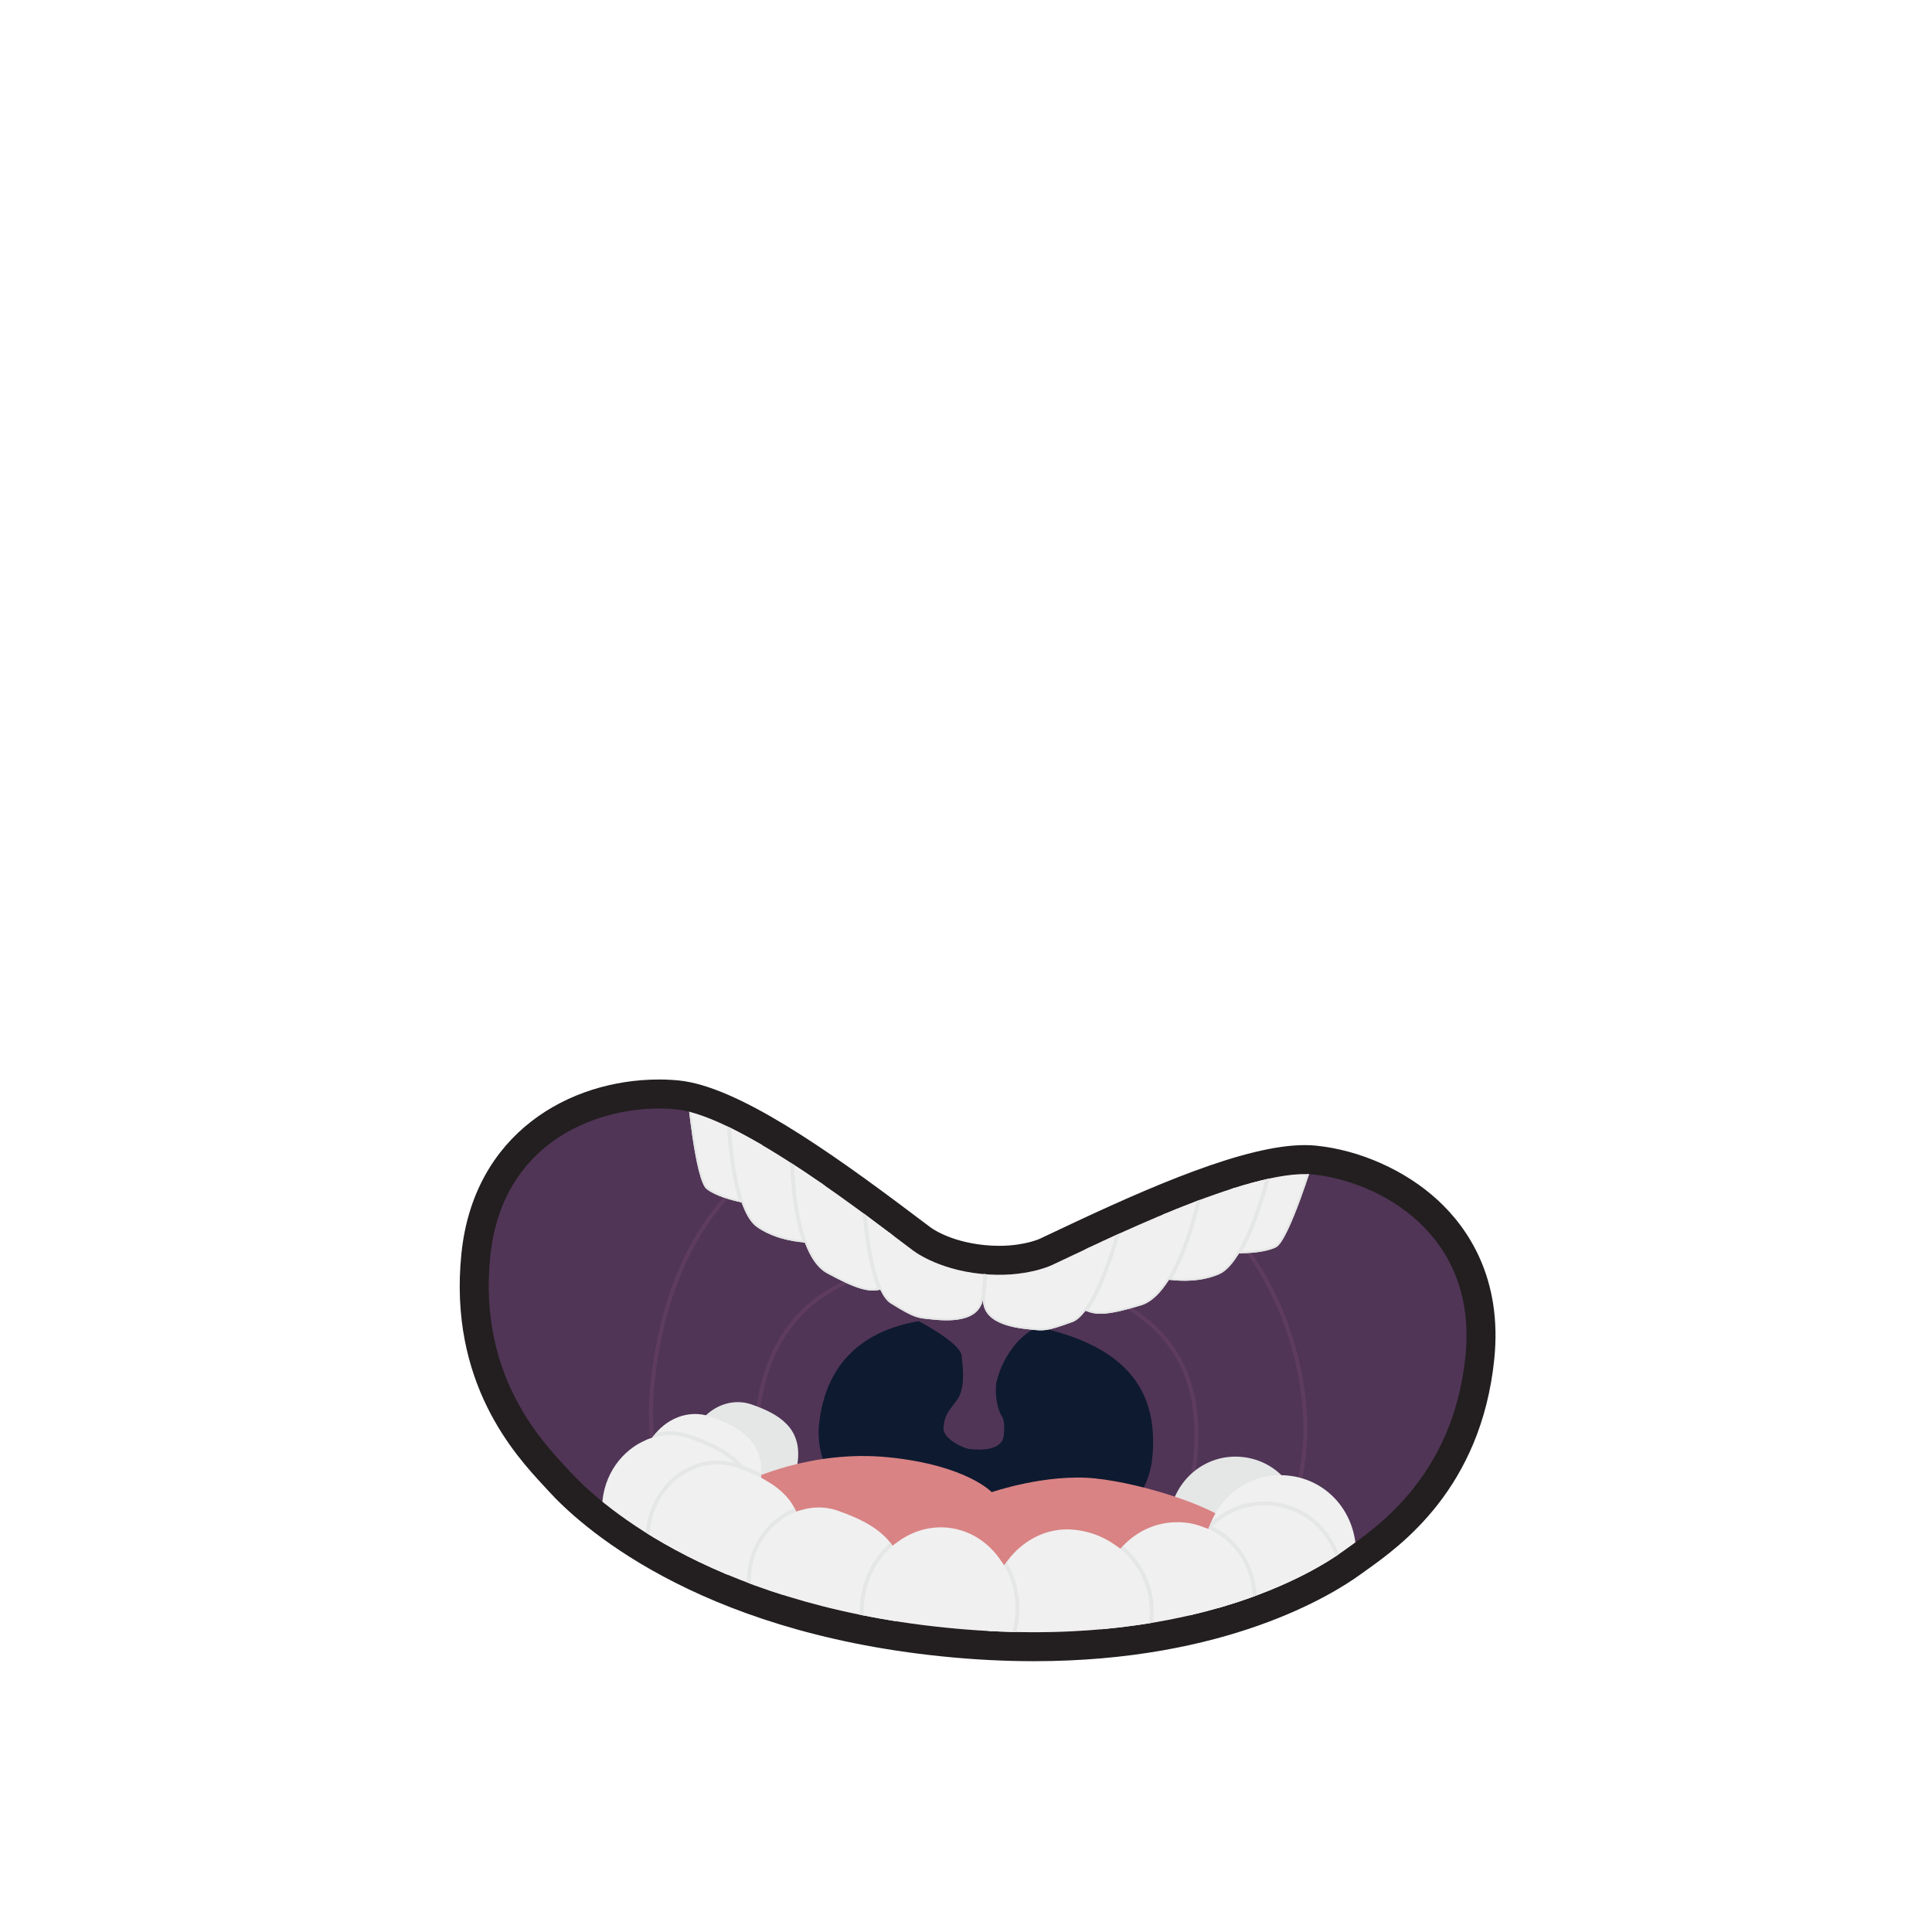
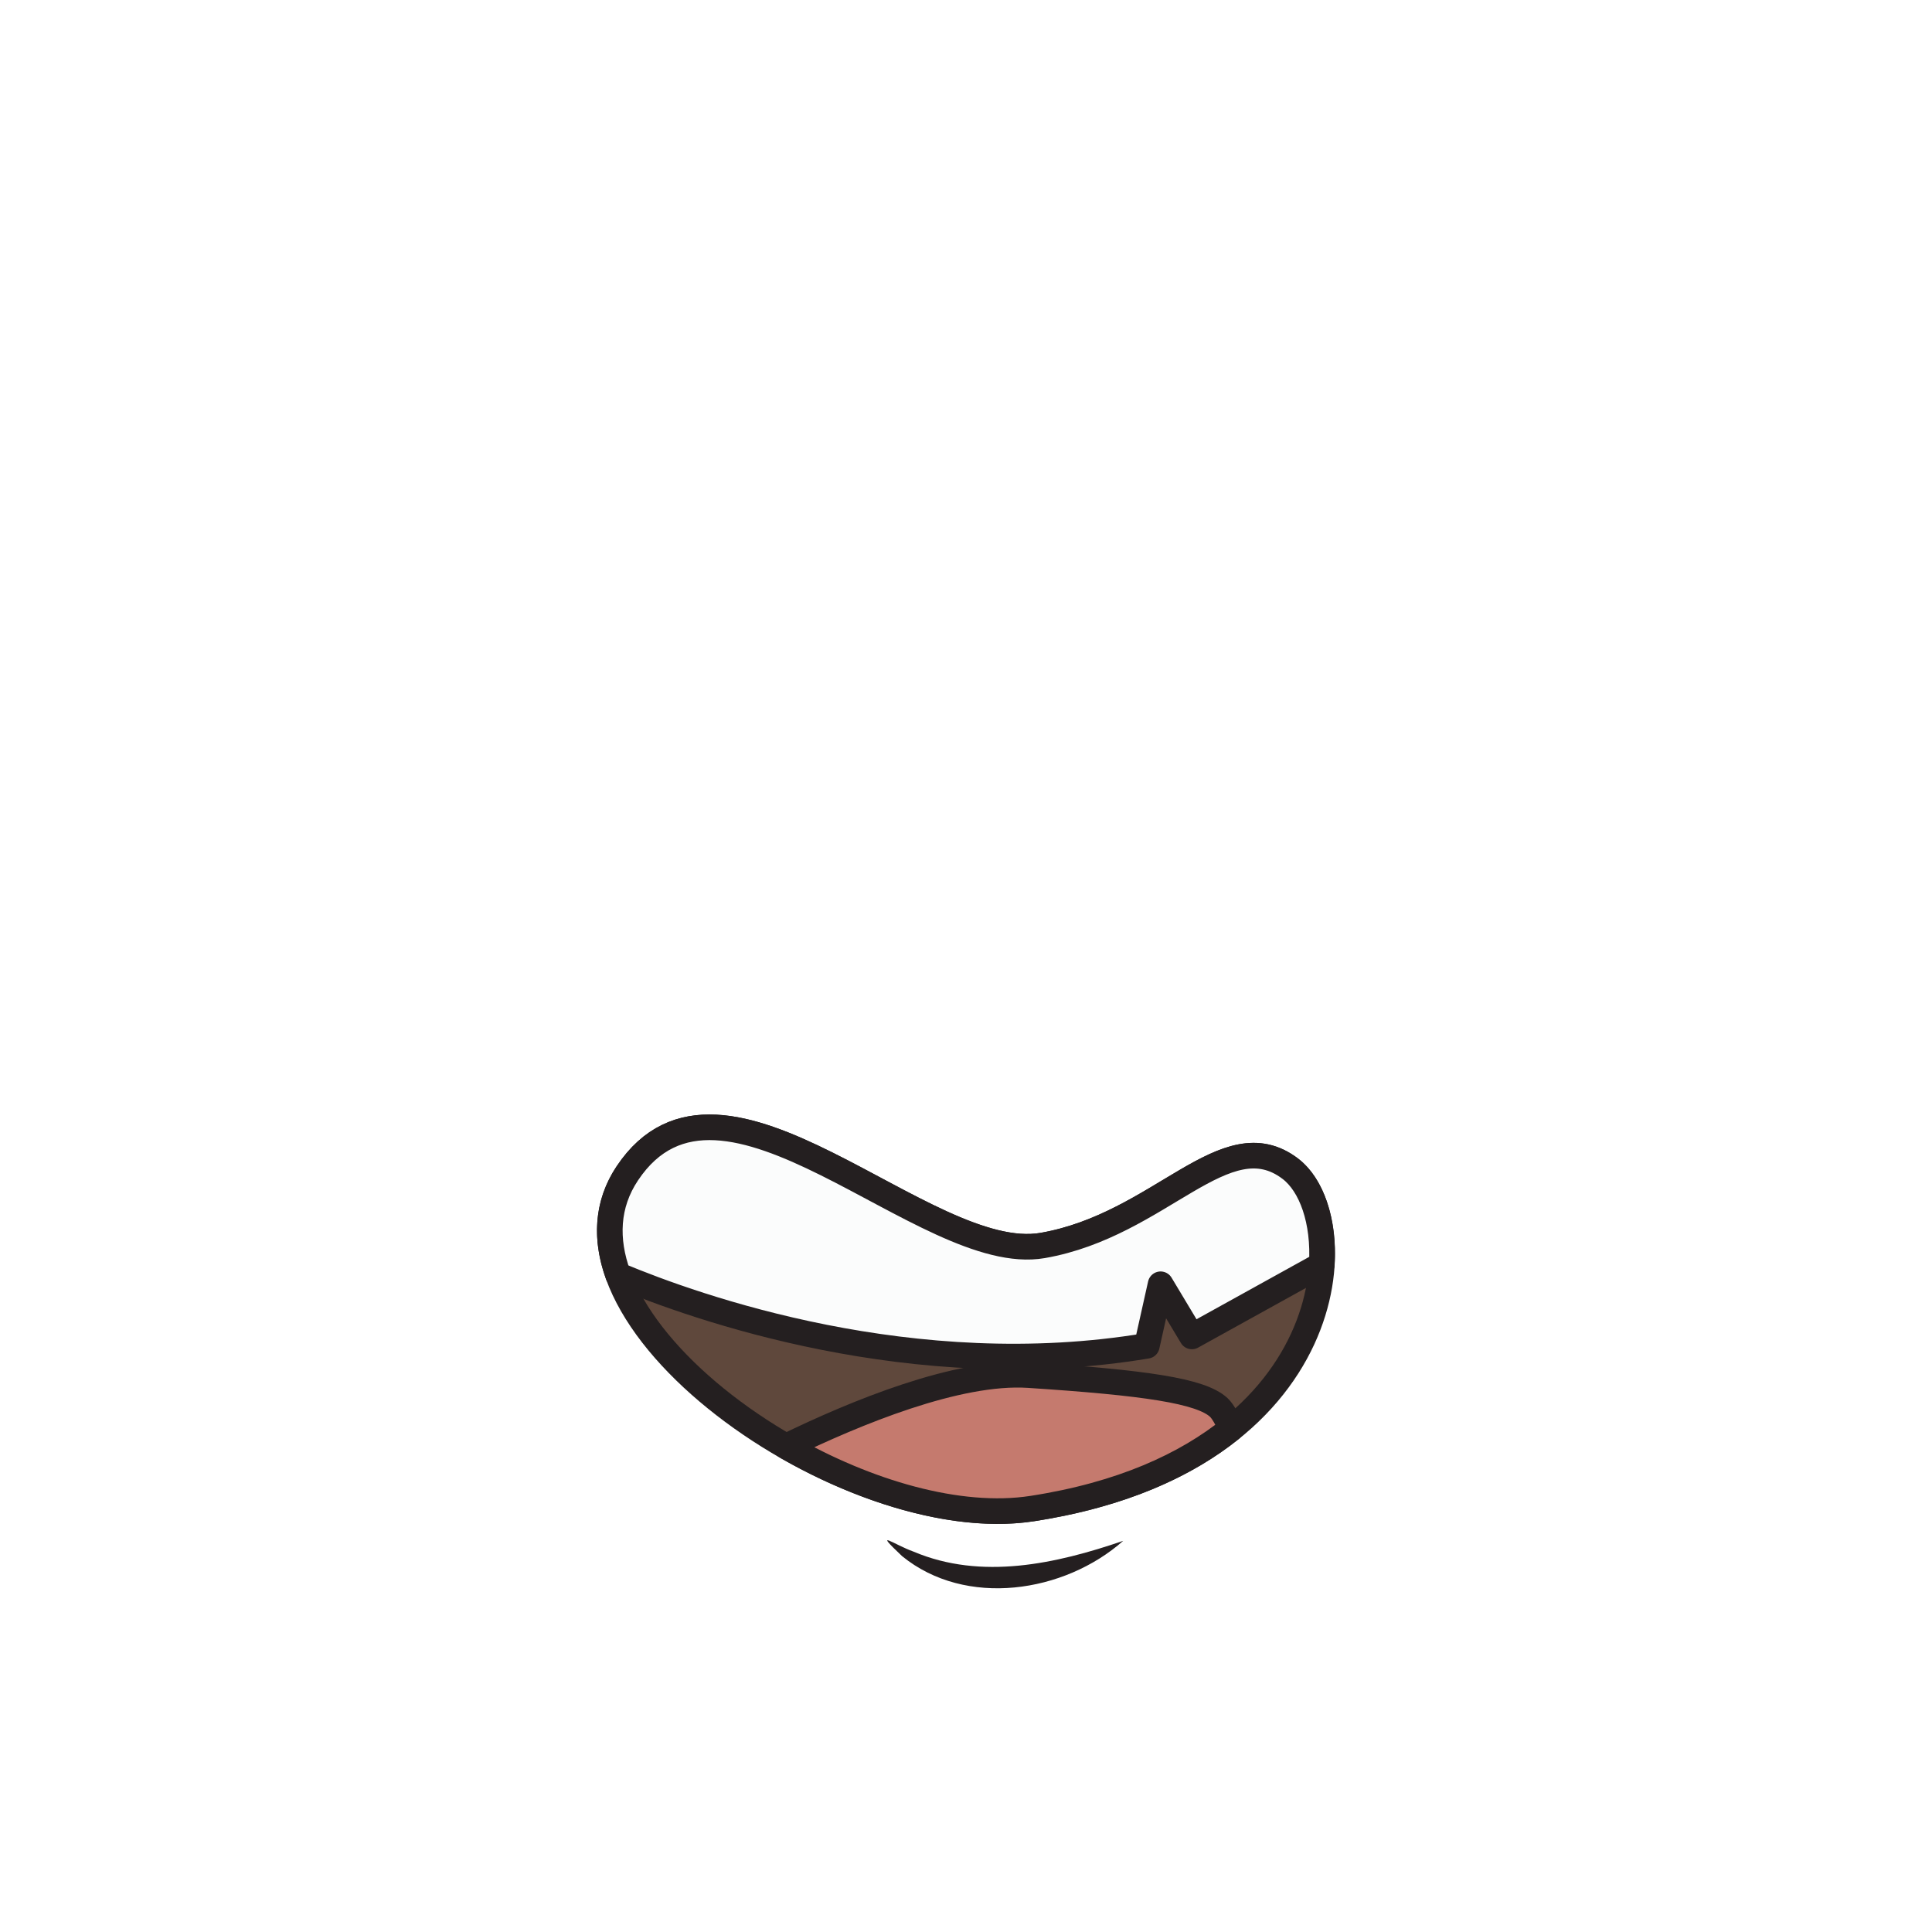
<svg xmlns="http://www.w3.org/2000/svg" id="b" data-name="mouth" width="200" height="200" viewBox="0 0 200 200">
-   <defs>
-     <clipPath id="c">
-       <path d="M101.571,131.873c-4.711-.482-7.157-2.5-7.157-2.5-4.046-2.998-17.76-13.854-24.423-14.535-6.663-.682-17.932,2.45-19.24,15.237-1.308,12.787,5.879,19.643,8.263,22.267,2.384,2.624,13.709,13.575,38.812,16.143,25.103,2.568,38.411-5.864,41.276-7.951,2.866-2.087,11.292-7.346,12.6-20.133,1.308-12.787-9.094-18.136-15.757-18.817-6.663-.682-22.291,7.173-26.86,9.289,0,0-2.804,1.481-7.515.999Z" fill="none" />
-     </clipPath>
-     <clipPath id="d">
-       <path d="M140.328,161.721c.479-4.683-2.66-8.527-6.971-8.968-3.724-.381-7.094,1.908-8.255,5.554-.752-.343-1.554-.602-2.421-.691-2.629-.269-5.077.801-6.704,2.731-1.291-1.075-2.922-1.798-4.773-1.988-2.949-.302-5.669,1.236-7.265,3.721-1.224-2.142-3.297-3.674-5.804-3.931-2.135-.218-4.163.519-5.726,1.884-1.181-1.741-3.269-2.804-5.655-3.637-1.467-.512-2.972-.425-4.326.103-.684-1.572-1.996-2.675-3.656-3.516.373-3.695-2.129-5.25-5.239-6.337-2.279-.796-4.663.236-6.019,2.198-2.648.802-4.818,3.298-5.146,6.501-.465,4.544,2.457,8.559,6.569,9.199,1.256,1.706,3.122,2.879,5.299,3.102,1.442.148,2.822-.17,4.057-.792,1.033,2.826,3.415,4.944,6.412,5.25,2.032.208,3.955-.469,5.486-1.709,1.129,2.554,3.403,4.426,6.209,4.713,2.949.302,5.669-1.236,7.265-3.721,1.224,2.142,3.297,3.674,5.804,3.931,2.65.271,5.452-.895,7.333-2.918,1.146,1.022,2.576,1.701,4.175,1.864,2.457.251,4.751-.785,6.379-2.566.806.422,1.682.725,2.63.822,3.778.386,7.226-2.207,8.344-6.005,1.071-1.3,1.807-2.943,1.997-4.796Z" fill="none" />
-     </clipPath>
-     <clipPath id="e">
-       <path d="M127.908,120.218s-.046.34-.115.888l-6.295.446s-.188.791-.453,1.926l-6.642,1.122s-.162.376-.409.976l-11.285-.336-11.12-1.955c-.12-.638-.203-1.039-.203-1.039l-6.277-2.444c-.03-1.165-.054-1.978-.054-1.978l-6.074-1.711c.043-.55.067-.893.067-.893l-7.907-1.982s.823,8.908,2.002,9.845c.868.69,2.528,1.172,3.629,1.382.401,1.147.914,2.084,1.579,2.55,1.622,1.136,3.572,1.5,4.968,1.609.532,1.435,1.266,2.621,2.294,3.182,3.143,1.714,4.36,1.972,5.516,1.696.308.652.662,1.167,1.082,1.427,2.56,1.588,2.772,1.508,4.236,1.657,1.464.15,5.053.466,5.337-2.31-.284,2.776,3.295,3.193,4.758,3.343,1.464.15,1.655.271,4.483-.765.464-.17.915-.602,1.348-1.179,1.076.504,2.32.499,5.745-.544,1.121-.341,2.08-1.354,2.891-2.652,1.39.176,3.372.215,5.191-.569.745-.321,1.438-1.136,2.063-2.177,1.121.018,2.844-.119,3.834-.618,1.345-.679,3.954-9.235,3.954-9.235l-8.144.34Z" fill="none" />
-     </clipPath>
-   </defs>
  <g>
-     <path d="M107.027,170.467c-3.03,0-6.177-.165-9.354-.49-25.23-2.58-36.819-13.378-39.77-16.626l-.457-.496c-2.84-3.06-9.488-10.223-8.188-22.933,1.179-11.518,10.375-16.672,18.967-16.672.654,0,1.3.031,1.918.095,6.395.654,18.039,9.448,23.636,13.675.599.452,1.114.841,1.527,1.147.076.059,2.277,1.79,6.417,2.214.574.059,1.149.089,1.709.089,3.108,0,4.943-.919,4.962-.928.528-.246,1.112-.523,1.791-.846,5.922-2.809,18.246-8.654,24.89-8.654.357,0,.7.017,1.023.05,4.253.436,8.639,2.401,11.732,5.26,2.884,2.664,6.155,7.464,5.363,15.202-1.3,12.707-9.259,18.377-12.657,20.798l-.551.395c-2.811,2.046-13.489,8.721-32.959,8.721Z" fill="#503557" />
-     <path d="M68.223,114.75c.615,0,1.208.03,1.767.088,6.663.682,20.378,11.537,24.423,14.535,0,0,2.446,2.018,7.157,2.5.659.067,1.281.096,1.863.096,3.578,0,5.652-1.096,5.652-1.096,4.38-2.029,18.924-9.331,25.989-9.331.304,0,.596.014.871.042,6.663.682,17.064,6.03,15.757,18.817-1.308,12.787-9.735,18.046-12.6,20.133-2.493,1.816-12.885,8.433-32.077,8.433-2.868,0-5.936-.148-9.199-.482-25.103-2.568-36.428-13.519-38.812-16.143s-9.571-9.48-8.263-22.267c1.198-11.714,10.755-15.325,17.473-15.325M68.223,111.75h0c-9.265,0-19.184,5.571-20.457,18.02-1.369,13.385,5.603,20.897,8.58,24.105.163.176.313.337.447.484,3.041,3.348,14.966,14.475,40.727,17.11,3.227.33,6.425.497,9.505.497,19.926,0,30.942-6.895,33.843-9.008.161-.117.34-.245.535-.384,3.565-2.539,11.914-8.484,13.283-21.869.854-8.355-2.703-13.561-5.838-16.457-3.324-3.071-8.033-5.183-12.598-5.65-.372-.038-.768-.057-1.176-.057-6.137,0-15.9,4.23-25.536,8.801-.672.319-1.251.593-1.714.808l-.071.033-.069.036s0,0,0,0c-.002,0-1.581.749-4.251.749-.509,0-1.033-.027-1.558-.081-3.636-.372-5.508-1.797-5.586-1.857l-.061-.05-.029-.019c-.41-.304-.921-.69-1.514-1.138-9.13-6.895-18.403-13.359-24.39-13.971-.668-.068-1.366-.103-2.072-.103h0Z" fill="#231f20" />
+     <path d="M106.86,156.165c-19.315,2.985-51.753-19.97-41.918-34.703,9.835-14.733,30.772,9.598,42.995,7.47,12.223-2.129,18.901-13.07,25.638-7.945,6.738,5.125,5.547,30.193-26.715,35.178Z" fill="#5f483c" stroke="#241f20" stroke-linecap="round" stroke-linejoin="round" stroke-width="2.65" />
+     <path d="M106.86,156.165c-7.588,1.173-17.196-1.667-25.476-6.43,7.149-3.483,17.761-7.866,25.103-7.385,12.013.786,17.812,1.621,19.676,3.346.4.37.85,1.171,1.309,2.178-4.686,3.784-11.369,6.864-20.612,8.292Z" fill="#c57a6e" stroke="#241f20" stroke-linecap="round" stroke-linejoin="round" stroke-width="2.65" />
+     <path d="M133.575,120.987c-6.738-5.125-13.415,5.817-25.638,7.945-12.223,2.129-33.16-22.202-42.995-7.47-2.159,3.235-2.28,6.866-.95,10.532,8.075,3.382,30.527,11.358,54.729,7.324l1.423-6.372,3.24,5.401,13.444-7.442c.272-4.492-1.068-8.257-3.254-9.919Z" fill="#fbfcfc" stroke="#241f20" stroke-linecap="round" stroke-linejoin="round" stroke-width="2.65" />
  </g>
-   <g clip-path="url(#c)">
-     <path d="M119.279,150.992c-.679,6.635-8.95,11.223-18.475,10.249-9.525-.974-16.696-7.143-16.017-13.777.679-6.635,5.208-12.116,17.894-10.819,13.628,1.394,17.359,6.91,16.598,14.347Z" fill="#0e1a2f" />
-     <path d="M100.161,149.971s3.541.617,3.744-1.368c.169-1.649-.117-1.818-.318-2.209-.305-.593-.592-1.863-.474-3.007.117-1.144,1.57-5.627,5.77-6.55,4.2-.923-15.961-1.191-15.961-1.191,0,0,6.425,3.003,6.627,4.69s.292,3.464-.428,4.513c-.719,1.049-1.299,1.397-1.447,2.844-.148,1.447,2.487,2.278,2.487,2.278Z" fill="#503557" />
-     <path d="M123.714,151.12c-.953,9.321-11.863,15.841-24.367,14.562-12.504-1.279-21.868-9.872-20.914-19.194.953-9.321,6.955-17.06,23.61-15.356,17.892,1.83,22.741,9.54,21.672,19.988Z" fill="none" stroke="#5e3c5f" stroke-miterlimit="10" stroke-width=".406" />
-     <path d="M135.012,150.359c-1.688,16.498-18.164,28.328-36.801,26.421-18.637-1.906-32.377-16.826-30.689-33.325,1.688-16.498,10.868-30.342,35.691-27.803,26.667,2.728,32.893,24.004,31.798,34.707Z" fill="none" stroke="#5e3c5f" stroke-miterlimit="10" stroke-width=".406" />
-     <g>
-       <path d="M82.595,151.172c-.345,3.369-3.138,5.843-6.24,5.526-3.102-.317-5.337-3.306-4.992-6.675.345-3.369,3.522-5.654,6.466-4.626,2.833.989,5.112,2.406,4.767,5.775Z" fill="#e5e6e6" />
-       <path d="M134.732,158.712c-.421,4.118-3.836,7.142-7.627,6.754s-6.523-4.041-6.102-8.159c.421-4.118,3.808-6.869,7.599-6.481,3.791.388,6.551,3.767,6.13,7.885Z" fill="#e5e6e6" />
-       <path d="M77.445,153.274s6.491-3.239,14.567-2.413c8.076.826,10.648,3.607,10.648,3.607,0,0,5.639-1.941,10.687-1.425,5.048.516,13.012,3.102,14.507,5.103,1.495,2.002-27.395,7.207-27.395,7.207l-22.572-7.477-.442-4.603Z" fill="#da8384" />
-       <g clip-path="url(#d)">
-         <g>
-           <g>
-             <path d="M72.503,159.301c-.202,0-.405-.011-.609-.031-1.706-.175-3.234-1.06-4.306-2.49-1.066-1.427-1.551-3.227-1.362-5.067.318-3.106,2.825-5.539,5.708-5.539.565,0,1.127.096,1.667.284,2.886,1.007,5.78,2.574,5.373,6.559-.367,3.583-3.148,6.285-6.471,6.285Z" fill="#f0f0f1" />
-             <path d="M71.933,146.376c.53,0,1.068.087,1.6.273,3.113,1.087,5.617,2.644,5.239,6.346-.357,3.488-3.102,6.103-6.269,6.103-.195,0-.391-.01-.589-.03-3.409-.349-5.865-3.633-5.486-7.335.316-3.094,2.808-5.356,5.506-5.357M71.933,145.97h0c-2.986,0-5.581,2.513-5.909,5.721-.194,1.892.304,3.742,1.401,5.21,1.105,1.477,2.684,2.39,4.447,2.571.211.022.422.032.63.032,3.427,0,6.295-2.78,6.672-6.467.422-4.124-2.548-5.737-5.509-6.771-.562-.196-1.145-.296-1.733-.296h0Z" fill="#e5e6e6" />
-           </g>
-           <g>
-             <path d="M132.399,169.644c-.253,0-.509-.013-.766-.039-4.417-.452-7.611-4.715-7.121-9.501.45-4.4,3.829-7.594,8.036-7.594.274,0,.551.014.829.042,2.159.221,4.084,1.275,5.421,2.969,1.352,1.713,1.967,3.923,1.731,6.221-.461,4.505-3.956,7.902-8.131,7.902Z" fill="#f0f0f1" />
-             <path d="M132.549,152.712c.267,0,.536.014.807.041,4.312.441,7.45,4.284,6.971,8.968-.451,4.412-3.924,7.719-7.929,7.719-.246,0-.495-.013-.745-.038-4.312-.441-7.419-4.595-6.94-9.279.449-4.389,3.86-7.412,7.835-7.412M132.549,152.307h0c-4.313,0-7.778,3.271-8.239,7.776-.501,4.899,2.775,9.26,7.302,9.724.261.027.525.04.786.04,4.279,0,7.862-3.475,8.333-8.084.492-4.807-2.73-8.942-7.334-9.413-.282-.029-.567-.043-.848-.043h0Z" fill="#e5e6e6" />
-           </g>
-           <g>
-             <path d="M70.052,164.868c-.253,0-.509-.013-.766-.039-2.143-.219-4.062-1.33-5.408-3.129-1.341-1.793-1.949-4.056-1.713-6.372.399-3.901,3.548-6.958,7.166-6.958.71,0,1.413.12,2.091.356,3.63,1.269,7.272,3.239,6.762,8.24-.462,4.505-3.957,7.901-8.132,7.901Z" fill="#f0f0f1" />
-             <path d="M69.332,148.573c.671,0,1.351.11,2.023.345,3.938,1.375,7.105,3.344,6.626,8.027-.451,4.412-3.924,7.719-7.929,7.719-.247,0-.495-.013-.745-.038-4.312-.441-7.418-4.595-6.939-9.278.4-3.914,3.551-6.775,6.964-6.776M69.332,148.167h0c-3.722,0-6.959,3.136-7.368,7.14-.501,4.898,2.775,9.26,7.302,9.724.261.027.525.04.786.04,4.279,0,7.862-3.475,8.333-8.084.526-5.142-3.191-7.158-6.896-8.452-.699-.244-1.425-.368-2.157-.368h0Z" fill="#e5e6e6" />
-           </g>
-           <g>
-             <path d="M130.731,172.764c-.253,0-.508-.013-.765-.039-4.416-.452-7.61-4.715-7.121-9.502.451-4.4,3.831-7.594,8.037-7.594.273,0,.55.014.828.042,4.49.46,7.633,4.497,7.153,9.19-.462,4.505-3.958,7.902-8.133,7.902Z" fill="#f0f0f1" />
-             <path d="M130.883,155.832c.267,0,.536.014.807.041,4.312.441,7.45,4.284,6.971,8.968-.451,4.412-3.924,7.719-7.929,7.719-.246,0-.495-.013-.745-.038-4.312-.441-7.419-4.595-6.939-9.279.449-4.389,3.86-7.412,7.835-7.412M130.883,155.426h0c-4.313,0-7.778,3.271-8.239,7.776-.242,2.367.38,4.68,1.752,6.515,1.379,1.844,3.35,2.984,5.55,3.209.261.027.525.04.786.04,4.279,0,7.862-3.475,8.333-8.084.492-4.807-2.73-8.942-7.334-9.413-.282-.029-.567-.043-.848-.043h0Z" fill="#e5e6e6" />
-           </g>
-           <g>
-             <path d="M74.981,167.89c-.253,0-.509-.013-.766-.039-2.143-.22-4.063-1.331-5.409-3.129-1.341-1.793-1.949-4.057-1.712-6.372.398-3.901,3.547-6.958,7.166-6.958.71,0,1.413.12,2.091.356,3.63,1.268,7.272,3.238,6.761,8.239-.461,4.505-3.956,7.902-8.131,7.902Z" fill="#f0f0f1" />
-             <path d="M74.26,151.595c.671,0,1.351.11,2.023.345,3.938,1.375,7.105,3.344,6.626,8.027-.451,4.412-3.924,7.719-7.929,7.719-.247,0-.495-.013-.745-.038-4.312-.441-7.418-4.595-6.939-9.278.4-3.914,3.551-6.775,6.964-6.776M74.26,151.189h0c-3.722,0-6.959,3.136-7.368,7.14-.501,4.898,2.775,9.26,7.302,9.724.261.027.525.04.786.04,4.279,0,7.862-3.475,8.333-8.084.526-5.142-3.191-7.158-6.896-8.452-.699-.244-1.425-.368-2.157-.368h0Z" fill="#e5e6e6" />
-           </g>
-           <g>
-             <path d="M121.722,174.507c-.253,0-.509-.013-.766-.039-2.143-.219-4.062-1.33-5.408-3.129-1.341-1.793-1.949-4.056-1.713-6.372.451-4.4,3.831-7.594,8.037-7.594.273,0,.55.014.828.042,2.159.221,4.084,1.275,5.421,2.969,1.352,1.714,1.967,3.923,1.732,6.222-.462,4.505-3.957,7.901-8.132,7.901Z" fill="#f0f0f1" />
-             <path d="M121.873,157.576c.267,0,.536.014.807.041,4.312.441,7.45,4.284,6.971,8.968-.451,4.412-3.924,7.719-7.929,7.719-.247,0-.495-.013-.745-.038-4.312-.441-7.418-4.595-6.939-9.279.449-4.389,3.86-7.412,7.835-7.412M121.873,157.17h0c-4.313,0-7.778,3.271-8.239,7.776-.501,4.898,2.775,9.26,7.302,9.724.261.027.525.04.786.04,4.279,0,7.862-3.475,8.333-8.084.241-2.351-.389-4.613-1.774-6.367-1.371-1.737-3.345-2.819-5.56-3.045-.282-.029-.567-.043-.848-.043h0Z" fill="#e5e6e6" />
-           </g>
-           <g>
-             <path d="M85.45,172.348c-.253,0-.509-.013-.766-.039-2.143-.219-4.062-1.33-5.408-3.129-1.341-1.793-1.949-4.056-1.713-6.372.399-3.901,3.548-6.958,7.167-6.958.709,0,1.412.12,2.09.356,3.63,1.269,7.272,3.239,6.762,8.24-.462,4.505-3.957,7.901-8.132,7.901Z" fill="#f0f0f1" />
-             <path d="M84.73,156.053c.671,0,1.351.11,2.023.345,3.938,1.375,7.105,3.344,6.626,8.027-.451,4.412-3.924,7.719-7.929,7.719-.247,0-.495-.013-.745-.038-4.312-.441-7.418-4.595-6.939-9.279.4-3.914,3.551-6.775,6.964-6.775M84.73,155.647h0c-3.722,0-6.959,3.136-7.368,7.14-.501,4.898,2.775,9.26,7.302,9.724.261.027.525.04.786.04,4.279,0,7.862-3.475,8.333-8.084.526-5.142-3.191-7.158-6.896-8.452-.699-.244-1.425-.368-2.157-.368h0Z" fill="#e5e6e6" />
-           </g>
-           <g>
-             <path d="M110.239,175.563c-.265,0-.528-.014-.79-.04-4.417-.452-7.611-4.715-7.121-9.502.462-4.505,3.957-7.901,8.131-7.901.253,0,.509.013.766.039,2.402.246,4.546,1.377,6.036,3.186,1.481,1.798,2.165,4.07,1.927,6.401-.479,4.676-5.014,7.817-8.948,7.817Z" fill="#f0f0f1" />
-             <path d="M110.459,158.322c.247,0,.495.013.745.038,4.879.499,8.26,4.681,7.781,9.365-.451,4.406-4.659,7.634-8.746,7.634-.258,0-.514-.013-.77-.039-4.312-.441-7.418-4.595-6.939-9.279.451-4.412,3.924-7.719,7.929-7.719M110.459,157.917h0c-4.279,0-7.862,3.475-8.333,8.084-.501,4.898,2.775,9.26,7.302,9.724.266.027.539.041.811.041,4.023,0,8.66-3.214,9.149-7.999.51-4.982-3.067-9.29-8.143-9.81-.261-.027-.525-.04-.786-.04h0Z" fill="#e5e6e6" />
-           </g>
-           <g>
-             <path d="M97.145,175.352c-.253,0-.509-.013-.766-.039-4.417-.452-7.611-4.715-7.121-9.501.461-4.505,3.956-7.902,8.132-7.902.253,0,.508.013.765.039,2.143.22,4.063,1.331,5.408,3.129,1.342,1.794,1.95,4.057,1.713,6.372-.461,4.505-3.956,7.902-8.131,7.902Z" fill="#f0f0f1" />
-             <path d="M97.389,158.113c.247,0,.495.013.745.038,4.312.441,7.418,4.595,6.939,9.279-.451,4.412-3.924,7.719-7.929,7.719-.247,0-.495-.013-.745-.038-4.312-.441-7.418-4.595-6.939-9.279.451-4.412,3.924-7.719,7.929-7.719M97.389,157.707h0c-4.279,0-7.862,3.475-8.333,8.084-.501,4.898,2.775,9.26,7.302,9.724.261.027.525.04.786.04,4.279,0,7.862-3.475,8.333-8.084.501-4.898-2.775-9.26-7.302-9.724-.261-.027-.525-.04-.786-.04h0Z" fill="#e5e6e6" />
-           </g>
-         </g>
-       </g>
-     </g>
-     <g clip-path="url(#e)">
-       <g>
-         <path d="M71.14,113.238s.823,8.908,2.002,9.845c1.179.937,3.825,1.495,4.539,1.501.713.006,1.366-9.363,1.366-9.363l-7.907-1.982Z" fill="#f0f0f1" stroke="#e5e6e6" stroke-miterlimit="10" stroke-width=".406" />
-         <path d="M75.387,115.101s.203,9.981,2.964,11.914c2.76,1.933,6.512,1.654,6.77,1.629s-.066-10.82-.066-10.82l-9.667-2.723Z" fill="#f0f0f1" stroke="#e5e6e6" stroke-miterlimit="10" stroke-width=".406" />
-         <path d="M81.968,118.579s-.267,11.091,3.645,13.226c3.913,2.134,4.842,2.025,6.383,1.418,1.541-.607-.611-10.977-.611-10.977l-9.418-3.667Z" fill="#f0f0f1" stroke="#e5e6e6" stroke-miterlimit="10" stroke-width=".406" />
-         <path d="M89.331,122.888s.321,10.453,2.881,12.041c2.56,1.588,2.772,1.508,4.236,1.657,1.464.15,5.053.466,5.337-2.31.284-2.776.924-9.035.924-9.035l-13.377-2.352Z" fill="#f0f0f1" stroke="#e5e6e6" stroke-miterlimit="10" stroke-width=".406" />
-         <path d="M136.052,119.878s-2.609,8.557-3.954,9.235-4.049.689-4.749.551c-.7-.139.558-9.446.558-9.446l8.144-.34Z" fill="#f0f0f1" stroke="#e5e6e6" stroke-miterlimit="10" stroke-width=".406" />
-         <path d="M131.516,120.842s-2.22,9.733-5.314,11.067-6.712.301-6.96.225,2.256-10.582,2.256-10.582l10.018-.709Z" fill="#f0f0f1" stroke="#e5e6e6" stroke-miterlimit="10" stroke-width=".406" />
-         <path d="M124.368,122.916s-1.984,10.916-6.248,12.214c-4.264,1.298-5.152,1.003-6.538.096-1.386-.907,2.821-10.626,2.821-10.626l9.965-1.684Z" fill="#f0f0f1" stroke="#e5e6e6" stroke-miterlimit="10" stroke-width=".406" />
-         <path d="M116.285,125.645s-2.431,10.171-5.259,11.208c-2.828,1.037-3.02.915-4.483.765-1.464-.15-5.042-.567-4.758-3.343.284-2.776.924-9.035.924-9.035l13.577.405Z" fill="#f0f0f1" stroke="#e5e6e6" stroke-miterlimit="10" stroke-width=".406" />
-       </g>
-     </g>
-   </g>
+   <path d="M116.276,159.506c-6.097,5.39-16.303,6.958-22.898,1.581-3.047-2.895-.955-1.236,1.218-.453,7.009,2.96,14.707,1.261,21.681-1.128h0Z" fill="#241f20" />
</svg>
